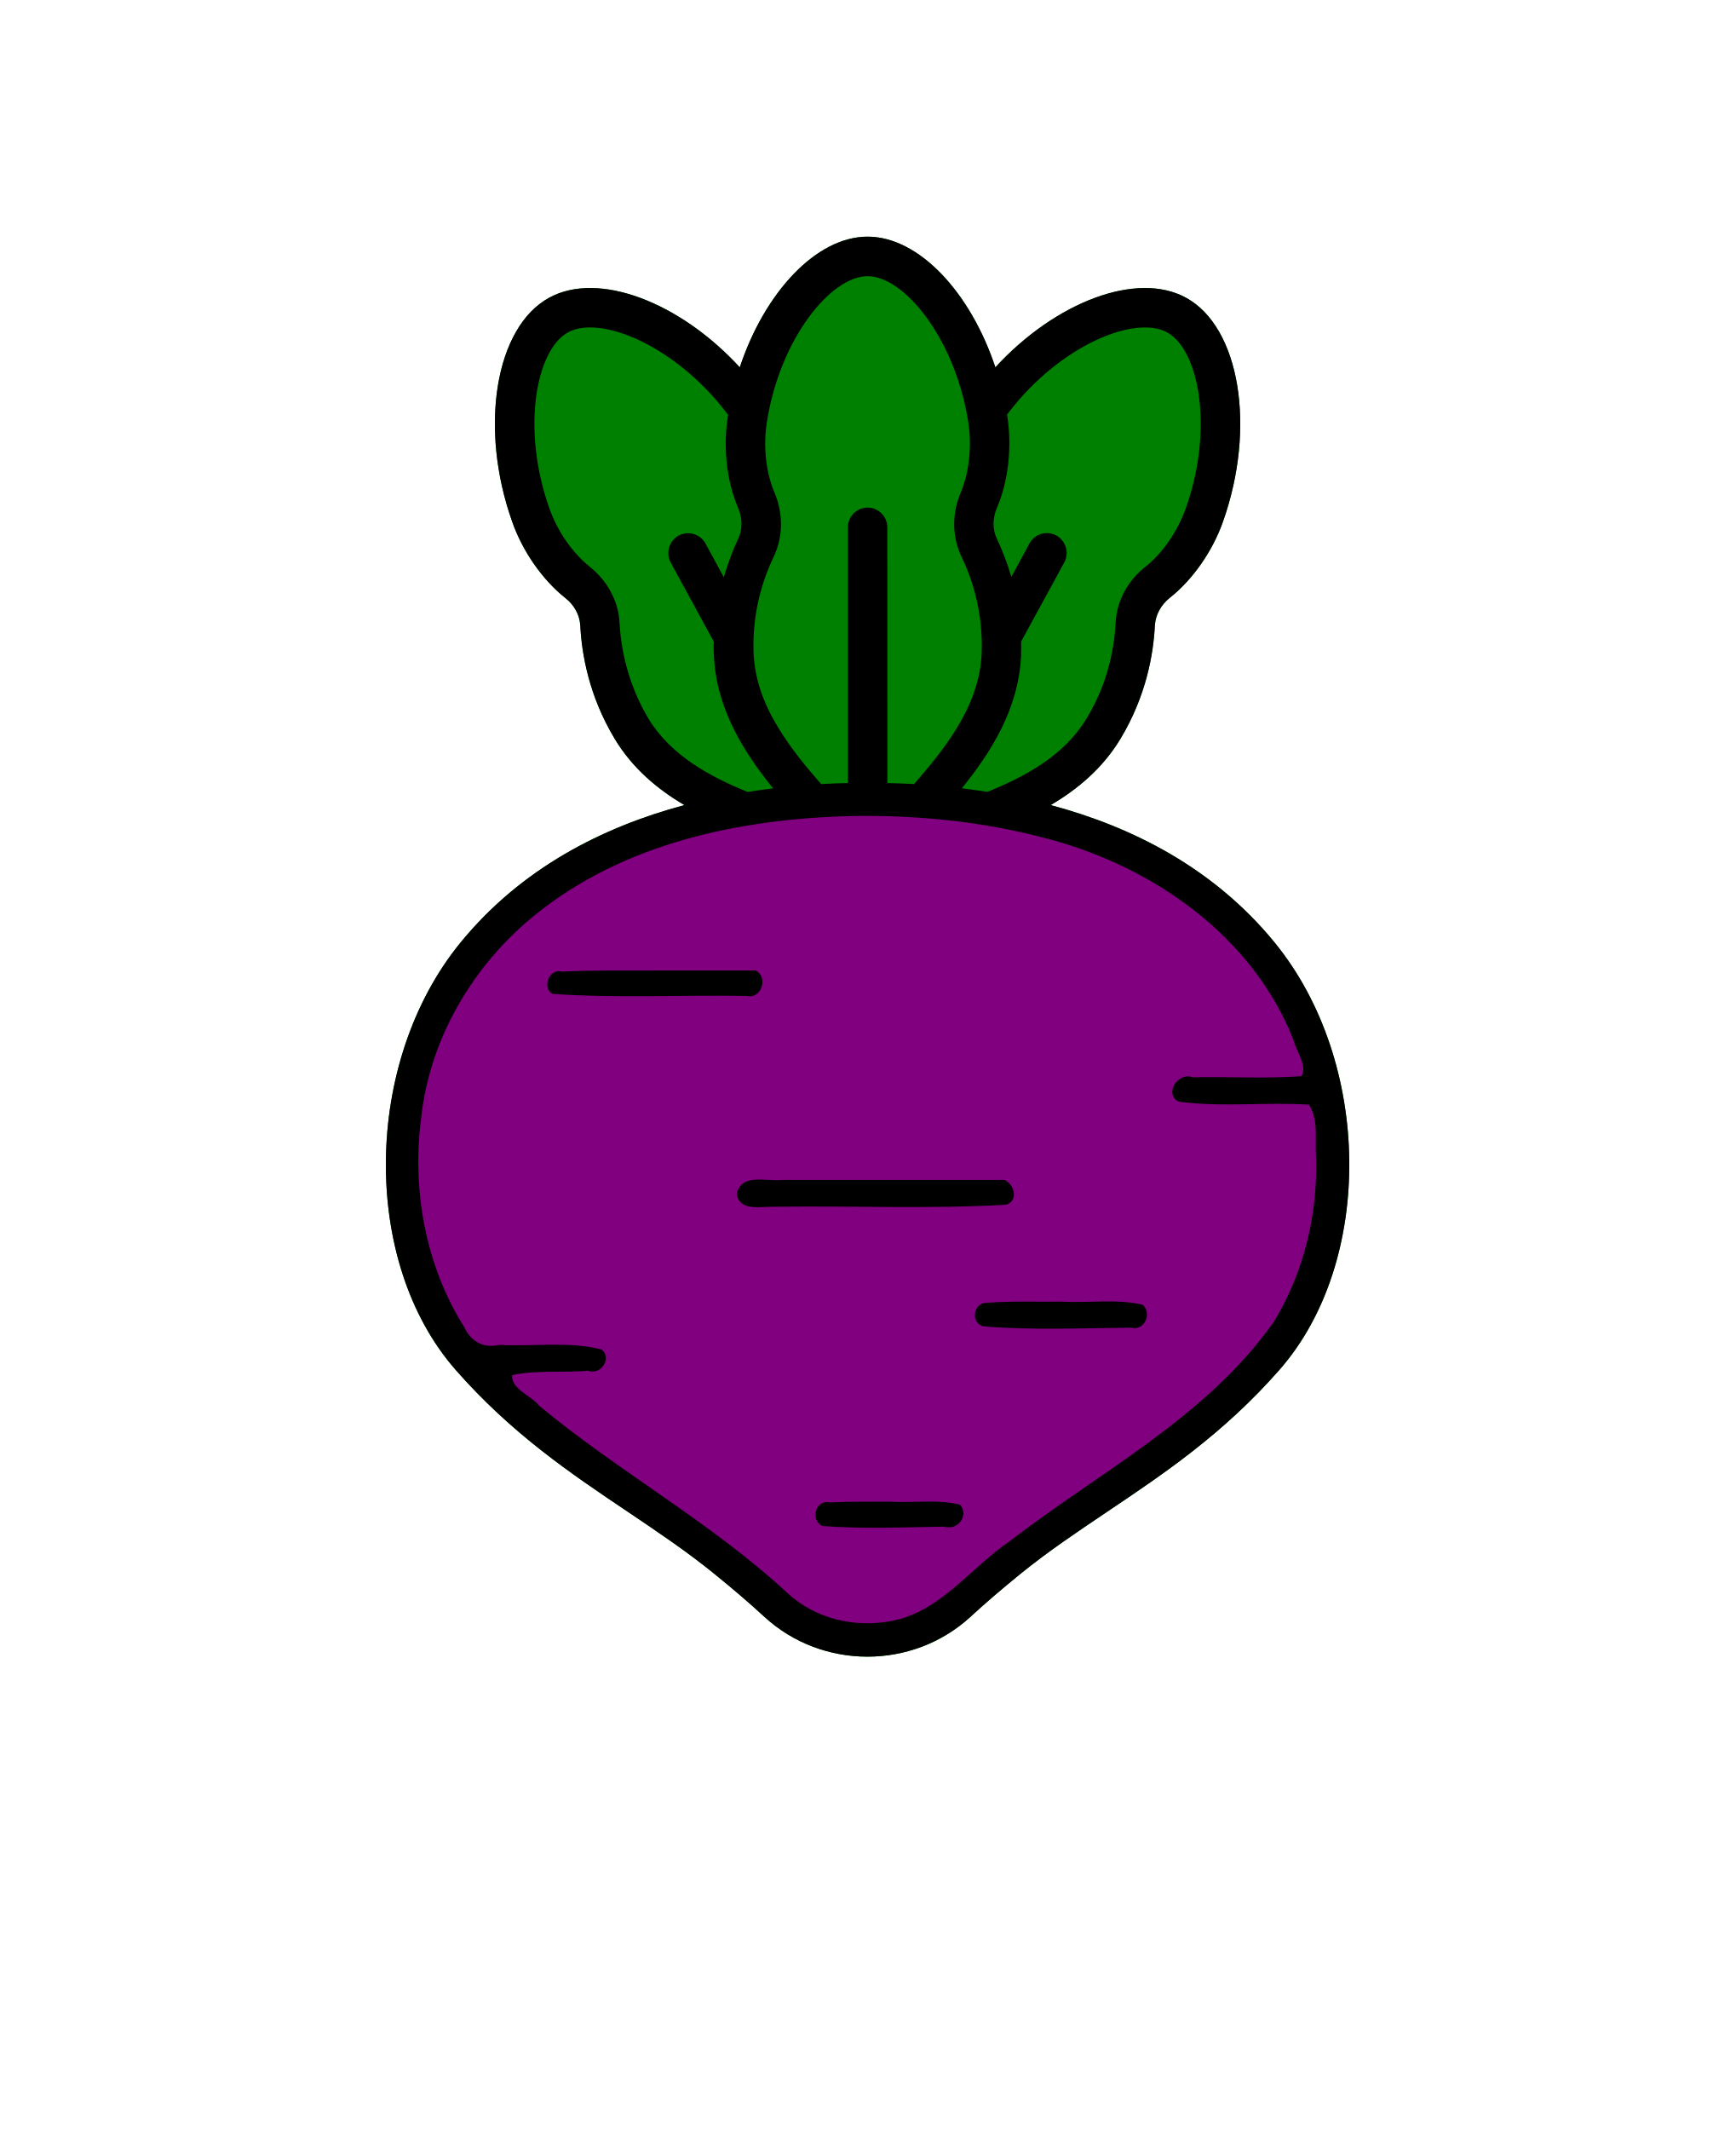
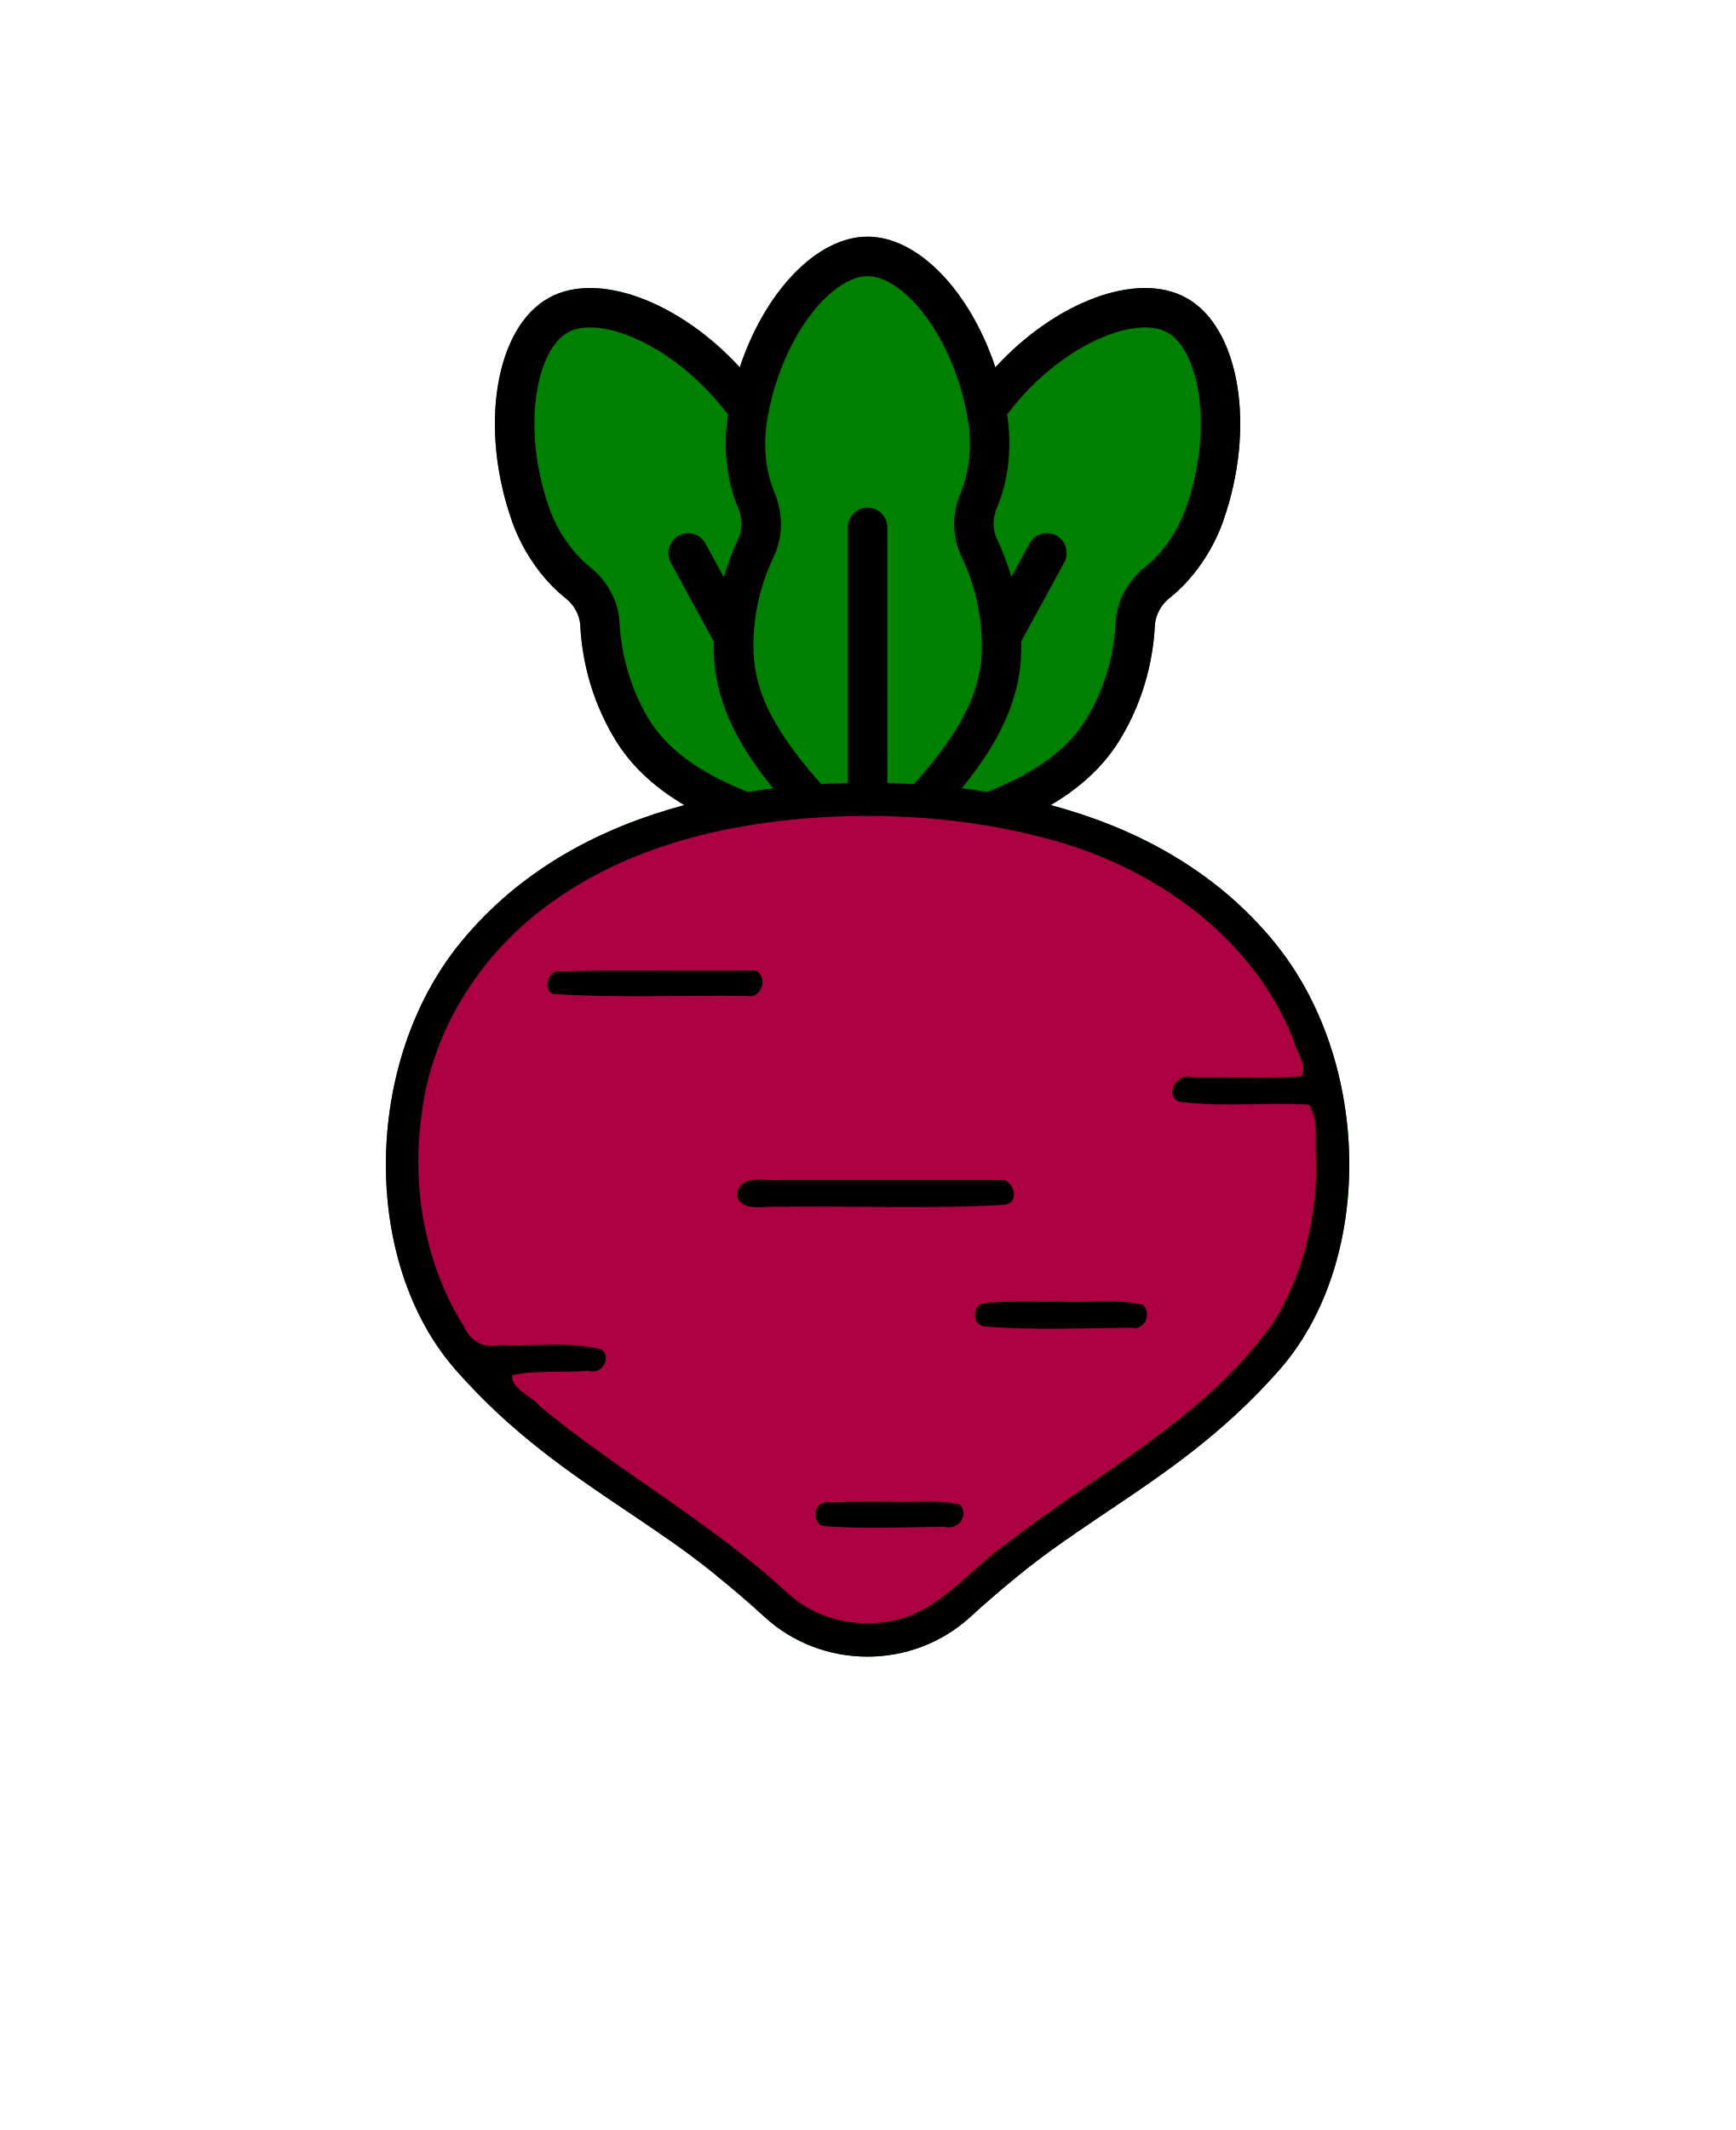
<svg xmlns="http://www.w3.org/2000/svg" version="1.1" viewBox="-5.0 -10.0 110.0 135.0" id="svg41264">
  <defs id="defs41268">
    </defs>
  <path d="m 75.812,49.746 c -3.852,-4.715 -9.008,-7.332 -14.207,-8.719 1.691,-0.996 3.293,-2.32 4.426,-4.203 1.645,-2.727 2.094,-5.414 2.18,-7.188 0.043,-0.66 0.379,-1.293 0.941,-1.742 1.449,-1.141 2.715,-2.953 3.375,-4.824 2.125,-5.977 1.07,-12.348 -2.348,-14.203 -3.109,-1.703 -8.27,0.266 -12.078,4.414 -1.59,-4.781 -4.867,-8.281 -8.102,-8.281 -3.234,0 -6.512,3.5 -8.102,8.281 -3.812,-4.148 -8.973,-6.117 -12.078,-4.414 -3.418,1.855 -4.473,8.227 -2.348,14.203 0.66,1.883 1.926,3.684 3.359,4.824 0.578,0.449 0.914,1.082 0.957,1.742 0.086,1.773 0.535,4.457 2.18,7.188 1.133,1.883 2.731,3.207 4.422,4.203 -5.199,1.391 -10.355,4.008 -14.203,8.723 -6.18,7.57 -6.316,20.227 -0.293,27.082 3.543,4.035 7.281,6.551 10.898,8.98 1.918,1.293 3.731,2.508 5.473,3.922 1.25,1.012 2.297,1.914 3.195,2.742 1.828,1.68 4.18,2.523 6.531,2.523 2.352,0 4.703,-0.844 6.535,-2.527 0.898,-0.828 1.945,-1.73 3.191,-2.742 1.742,-1.41 3.551,-2.621 5.465,-3.91 3.625,-2.434 7.371,-4.949 10.922,-8.992 6.027,-6.856 5.891,-19.512 -0.293,-27.082 z" id="path41389" class="UnoptimicedTransforms" style="fill:#008000" />
  <path d="m75.812 49.746c-3.852-4.715-9.008-7.332-14.207-8.719 1.691-0.996 3.293-2.32 4.426-4.203 1.645-2.727 2.094-5.414 2.18-7.188 0.043-0.66 0.379-1.293 0.941-1.742 1.449-1.141 2.715-2.953 3.375-4.824 2.125-5.977 1.07-12.348-2.348-14.203-3.109-1.703-8.27 0.266-12.078 4.414-1.59-4.781-4.867-8.281-8.102-8.281s-6.512 3.5-8.102 8.281c-3.812-4.148-8.973-6.117-12.078-4.414-3.418 1.855-4.473 8.227-2.348 14.203 0.66 1.883 1.926 3.684 3.359 4.824 0.578 0.449 0.914 1.082 0.957 1.742 0.086 1.773 0.535 4.457 2.18 7.188 1.133 1.883 2.731 3.207 4.422 4.203-5.199 1.391-10.355 4.008-14.203 8.723-6.18 7.57-6.316 20.227-0.293 27.082 3.543 4.035 7.281 6.551 10.898 8.98 1.918 1.293 3.731 2.508 5.473 3.922 1.25 1.012 2.297 1.914 3.195 2.742 1.828 1.68 4.18 2.523 6.531 2.523 2.352 0 4.703-0.844 6.535-2.527 0.898-0.828 1.945-1.73 3.191-2.742 1.742-1.41 3.551-2.621 5.465-3.91 3.625-2.434 7.371-4.949 10.922-8.992 6.027-6.856 5.891-19.512-0.293-27.082zm-16.855-33.621c3.262-4.246 7.988-6.172 10.027-5.062s2.981 6.133 1.18 11.18c-0.508 1.422-1.477 2.84-2.559 3.684-1.141 0.898-1.828 2.207-1.883 3.586-0.086 1.492-0.449 3.742-1.844 6.031-1.434 2.375-3.914 3.684-6.285 4.644-0.543-0.086-1.082-0.16-1.617-0.227 1.789-2.215 3.602-4.981 3.754-8.414 0.012-0.305 0.008-0.594 0.004-0.887l2.738-5.019c0.324-0.605 0.098-1.363-0.508-1.703-0.605-0.324-1.363-0.113-1.703 0.508l-1.148 2.117c-0.273-0.934-0.598-1.738-0.902-2.383-0.297-0.59-0.297-1.32-0.016-1.984 0.73-1.688 0.969-3.867 0.66-5.836 0-0.027-0.016-0.055-0.016-0.086 0.047-0.051 0.074-0.094 0.117-0.148zm-15.34 0.617c0.828-5.289 4.062-9.238 6.383-9.238s5.555 3.953 6.383 9.254c0.238 1.52 0.055 3.191-0.477 4.457-0.578 1.336-0.547 2.812 0.043 4.062 0.648 1.336 1.391 3.488 1.281 6.16-0.148 3.34-2.371 6.051-4.281 8.258-0.574-0.031-1.141-0.055-1.695-0.066l-0.004-16.207c0-0.688-0.562-1.25-1.25-1.25s-1.25 0.562-1.25 1.25v16.207c-0.555 0.012-1.121 0.035-1.695 0.066-0.906-1.039-1.879-2.199-2.664-3.488-0.887-1.422-1.531-3.008-1.617-4.766-0.113-2.672 0.633-4.824 1.281-6.172 0.59-1.238 0.605-2.715 0.043-4.051-0.551-1.285-0.723-2.945-0.48-4.477zm-7.512 18.801c-1.363-2.293-1.742-4.543-1.828-6.031-0.055-1.379-0.758-2.688-1.883-3.586-1.07-0.844-2.055-2.25-2.559-3.684-1.801-5.047-0.859-10.07 1.18-11.18 0.379-0.211 0.859-0.309 1.391-0.309 2.363 0 5.977 1.926 8.633 5.387 0.043 0.055 0.086 0.113 0.125 0.168-0.016 0.016-0.016 0.043-0.016 0.055-0.324 1.953-0.086 4.148 0.648 5.836 0.281 0.66 0.281 1.391-0.016 1.984-0.305 0.641-0.621 1.469-0.895 2.402l-1.16-2.133c-0.336-0.617-1.098-0.828-1.703-0.508-0.605 0.336-0.828 1.098-0.508 1.703l2.742 5.031c0 0.074-0.016 0.141-0.016 0.215 0 0.211 0 0.438 0.016 0.66 0.156 3.43 1.965 6.199 3.754 8.414-0.535 0.062-1.074 0.141-1.617 0.227-2.363-0.969-4.844-2.277-6.289-4.652zm38.121 39.637c-3.332 3.801-6.941 6.223-10.434 8.566-1.879 1.262-3.82 2.562-5.644 4.043-1.297 1.051-2.379 1.988-3.312 2.844-2.711 2.5-6.969 2.5-9.688 0.004-0.93-0.859-2.016-1.797-3.312-2.848-1.828-1.48-3.773-2.789-5.652-4.051-2.754-1.852-5.578-3.762-8.289-6.356h4.711c0.691 0 1.25-0.559 1.25-1.25 0-0.691-0.559-1.25-1.25-1.25h-7.07c-4.481-5.438-5.359-16.273 0.582-23.551 6.223-7.621 16.414-9.219 23.871-9.219 7.461 0 17.66 1.598 23.883 9.219 1.621 1.984 2.723 4.238 3.394 6.57h-7.156c-0.691 0-1.25 0.559-1.25 1.25s0.559 1.25 1.25 1.25h7.711c0.879 5.633-0.605 11.379-3.594 14.777zm-15.734-8.258h-15.965c-0.691 0-1.25-0.559-1.25-1.25s0.559-1.25 1.25-1.25h15.965c0.691 0 1.25 0.559 1.25 1.25s-0.559 1.25-1.25 1.25zm-15.965-13.34h-12.078c-0.691 0-1.25-0.559-1.25-1.25 0-0.691 0.559-1.25 1.25-1.25h12.078c0.691 0 1.25 0.559 1.25 1.25 0 0.691-0.559 1.25-1.25 1.25zm25.68 19.754c0 0.691-0.559 1.25-1.25 1.25h-9.375c-0.691 0-1.25-0.559-1.25-1.25 0-0.691 0.559-1.25 1.25-1.25h9.375c0.691 0 1.25 0.559 1.25 1.25zm-11.629 12.621c0 0.691-0.559 1.25-1.25 1.25h-7.844c-0.691 0-1.25-0.559-1.25-1.25 0-0.691 0.559-1.25 1.25-1.25h7.844c0.691 0 1.25 0.559 1.25 1.25z" id="path41258" class="UnoptimicedTransforms" />
-   <path style="fill:#800080;stroke-width:0.171" d="m 54.632,51.71 c -7.051,0.086 -14.458,1.496 -20.177,5.859 -4.2,3.171 -7.173,7.987 -7.753,13.252 -0.602,4.546 0.262,9.385 2.724,13.284 0.425,0.911 1.202,1.371 2.211,1.136 2.148,0.117 4.378,-0.245 6.476,0.282 0.722,0.51 -0.013,1.666 -0.811,1.358 -1.603,0.128 -3.284,-0.052 -4.838,0.272 -0.073,0.89 1.204,1.29 1.723,1.95 5.065,4.2 10.902,7.389 15.744,11.875 1.772,1.637 4.28,2.214 6.62,1.754 3.085,-0.596 4.989,-3.378 7.466,-5.056 5.73,-4.415 12.469,-7.85 16.732,-13.891 1.917,-3.137 2.808,-6.851 2.676,-10.518 -0.071,-1.078 0.168,-2.31 -0.445,-3.252 -2.742,-0.178 -5.549,0.179 -8.272,-0.196 -0.953,-0.506 0.014,-1.901 0.887,-1.539 2.295,-0.049 4.633,0.096 6.903,-0.071 0.412,-0.647 -0.312,-1.538 -0.484,-2.253 -2.584,-6.655 -9.038,-11.117 -15.78,-12.841 -3.778,-1.001 -7.699,-1.419 -11.602,-1.404 z m -13.054,9.801 c 2.113,0 4.227,0 6.34,0 0.82,0.469 0.324,1.825 -0.572,1.613 -4.101,-0.073 -8.22,0.15 -12.311,-0.13 -0.687,-0.345 -0.244,-1.64 0.578,-1.412 1.986,-0.107 3.978,-0.053 5.965,-0.071 z m 13.929,13.277 c 2.727,0 5.453,0 8.18,0 0.647,0.295 0.884,1.362 0.068,1.57 -4.845,0.276 -9.743,0.057 -14.61,0.128 -0.845,-0.044 -2.329,0.35 -2.432,-0.857 0.311,-1.283 1.874,-0.733 2.843,-0.841 1.984,0 3.968,0 5.953,0 z m 11.789,7.709 c 1.712,0.101 3.492,-0.192 5.137,0.199 0.629,0.539 0.117,1.689 -0.745,1.452 -3.056,0.03 -6.258,0.166 -9.305,-0.078 -0.886,-0.163 -0.703,-1.512 0.162,-1.495 1.571,-0.126 3.163,-0.055 4.751,-0.077 z M 56.423,95.176 c 1.474,0.09 3.055,-0.172 4.453,0.2 0.56,0.689 -0.167,1.657 -1.02,1.383 -2.558,0.037 -5.167,0.158 -7.721,-0.042 -0.794,-0.364 -0.434,-1.712 0.48,-1.493 1.268,-0.067 2.539,-0.039 3.808,-0.048 z" id="path41391" transform="translate(-5,-10)" />
+   <path style="fill:#ad0042;stroke-width:0.171;fill-opacity:1" d="m 54.632,51.71 c -7.051,0.086 -14.458,1.496 -20.177,5.859 -4.2,3.171 -7.173,7.987 -7.753,13.252 -0.602,4.546 0.262,9.385 2.724,13.284 0.425,0.911 1.202,1.371 2.211,1.136 2.148,0.117 4.378,-0.245 6.476,0.282 0.722,0.51 -0.013,1.666 -0.811,1.358 -1.603,0.128 -3.284,-0.052 -4.838,0.272 -0.073,0.89 1.204,1.29 1.723,1.95 5.065,4.2 10.902,7.389 15.744,11.875 1.772,1.637 4.28,2.214 6.62,1.754 3.085,-0.596 4.989,-3.378 7.466,-5.056 5.73,-4.415 12.469,-7.85 16.732,-13.891 1.917,-3.137 2.808,-6.851 2.676,-10.518 -0.071,-1.078 0.168,-2.31 -0.445,-3.252 -2.742,-0.178 -5.549,0.179 -8.272,-0.196 -0.953,-0.506 0.014,-1.901 0.887,-1.539 2.295,-0.049 4.633,0.096 6.903,-0.071 0.412,-0.647 -0.312,-1.538 -0.484,-2.253 -2.584,-6.655 -9.038,-11.117 -15.78,-12.841 -3.778,-1.001 -7.699,-1.419 -11.602,-1.404 z m -13.054,9.801 c 2.113,0 4.227,0 6.34,0 0.82,0.469 0.324,1.825 -0.572,1.613 -4.101,-0.073 -8.22,0.15 -12.311,-0.13 -0.687,-0.345 -0.244,-1.64 0.578,-1.412 1.986,-0.107 3.978,-0.053 5.965,-0.071 z m 13.929,13.277 c 2.727,0 5.453,0 8.18,0 0.647,0.295 0.884,1.362 0.068,1.57 -4.845,0.276 -9.743,0.057 -14.61,0.128 -0.845,-0.044 -2.329,0.35 -2.432,-0.857 0.311,-1.283 1.874,-0.733 2.843,-0.841 1.984,0 3.968,0 5.953,0 z m 11.789,7.709 c 1.712,0.101 3.492,-0.192 5.137,0.199 0.629,0.539 0.117,1.689 -0.745,1.452 -3.056,0.03 -6.258,0.166 -9.305,-0.078 -0.886,-0.163 -0.703,-1.512 0.162,-1.495 1.571,-0.126 3.163,-0.055 4.751,-0.077 z M 56.423,95.176 c 1.474,0.09 3.055,-0.172 4.453,0.2 0.56,0.689 -0.167,1.657 -1.02,1.383 -2.558,0.037 -5.167,0.158 -7.721,-0.042 -0.794,-0.364 -0.434,-1.712 0.48,-1.493 1.268,-0.067 2.539,-0.039 3.808,-0.048 z" id="path41391" transform="translate(-5,-10)" />
</svg>
